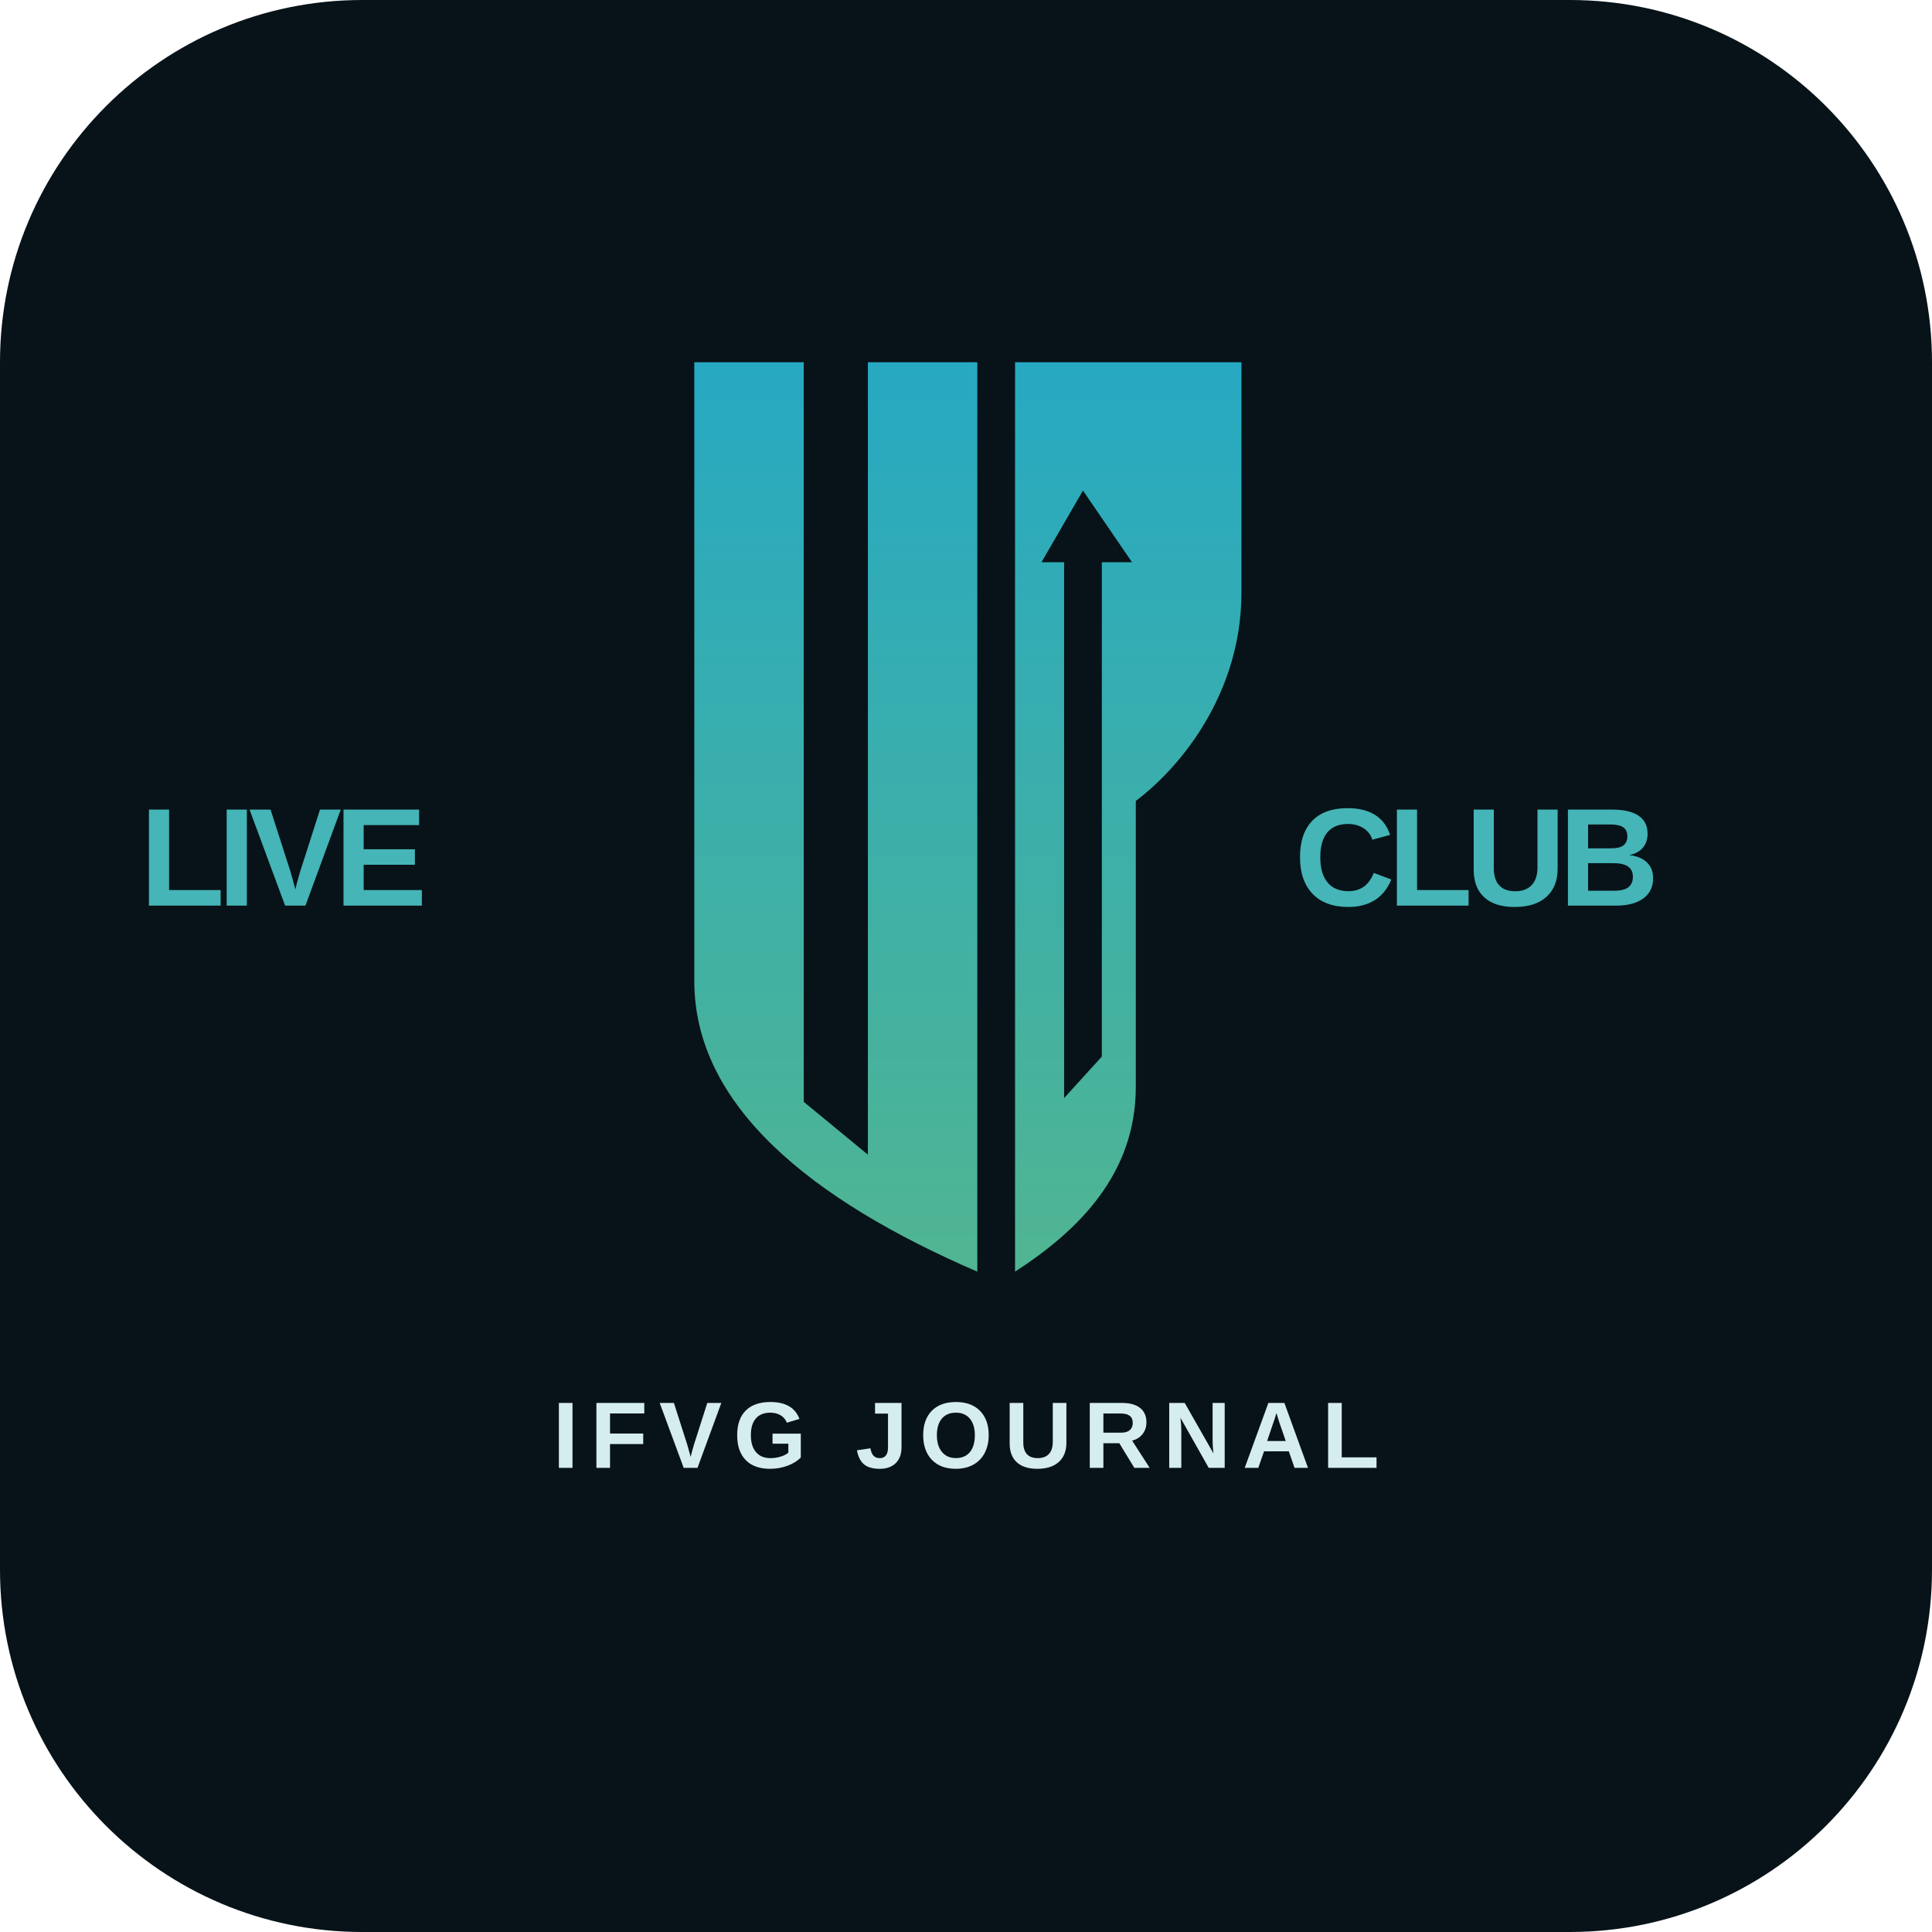
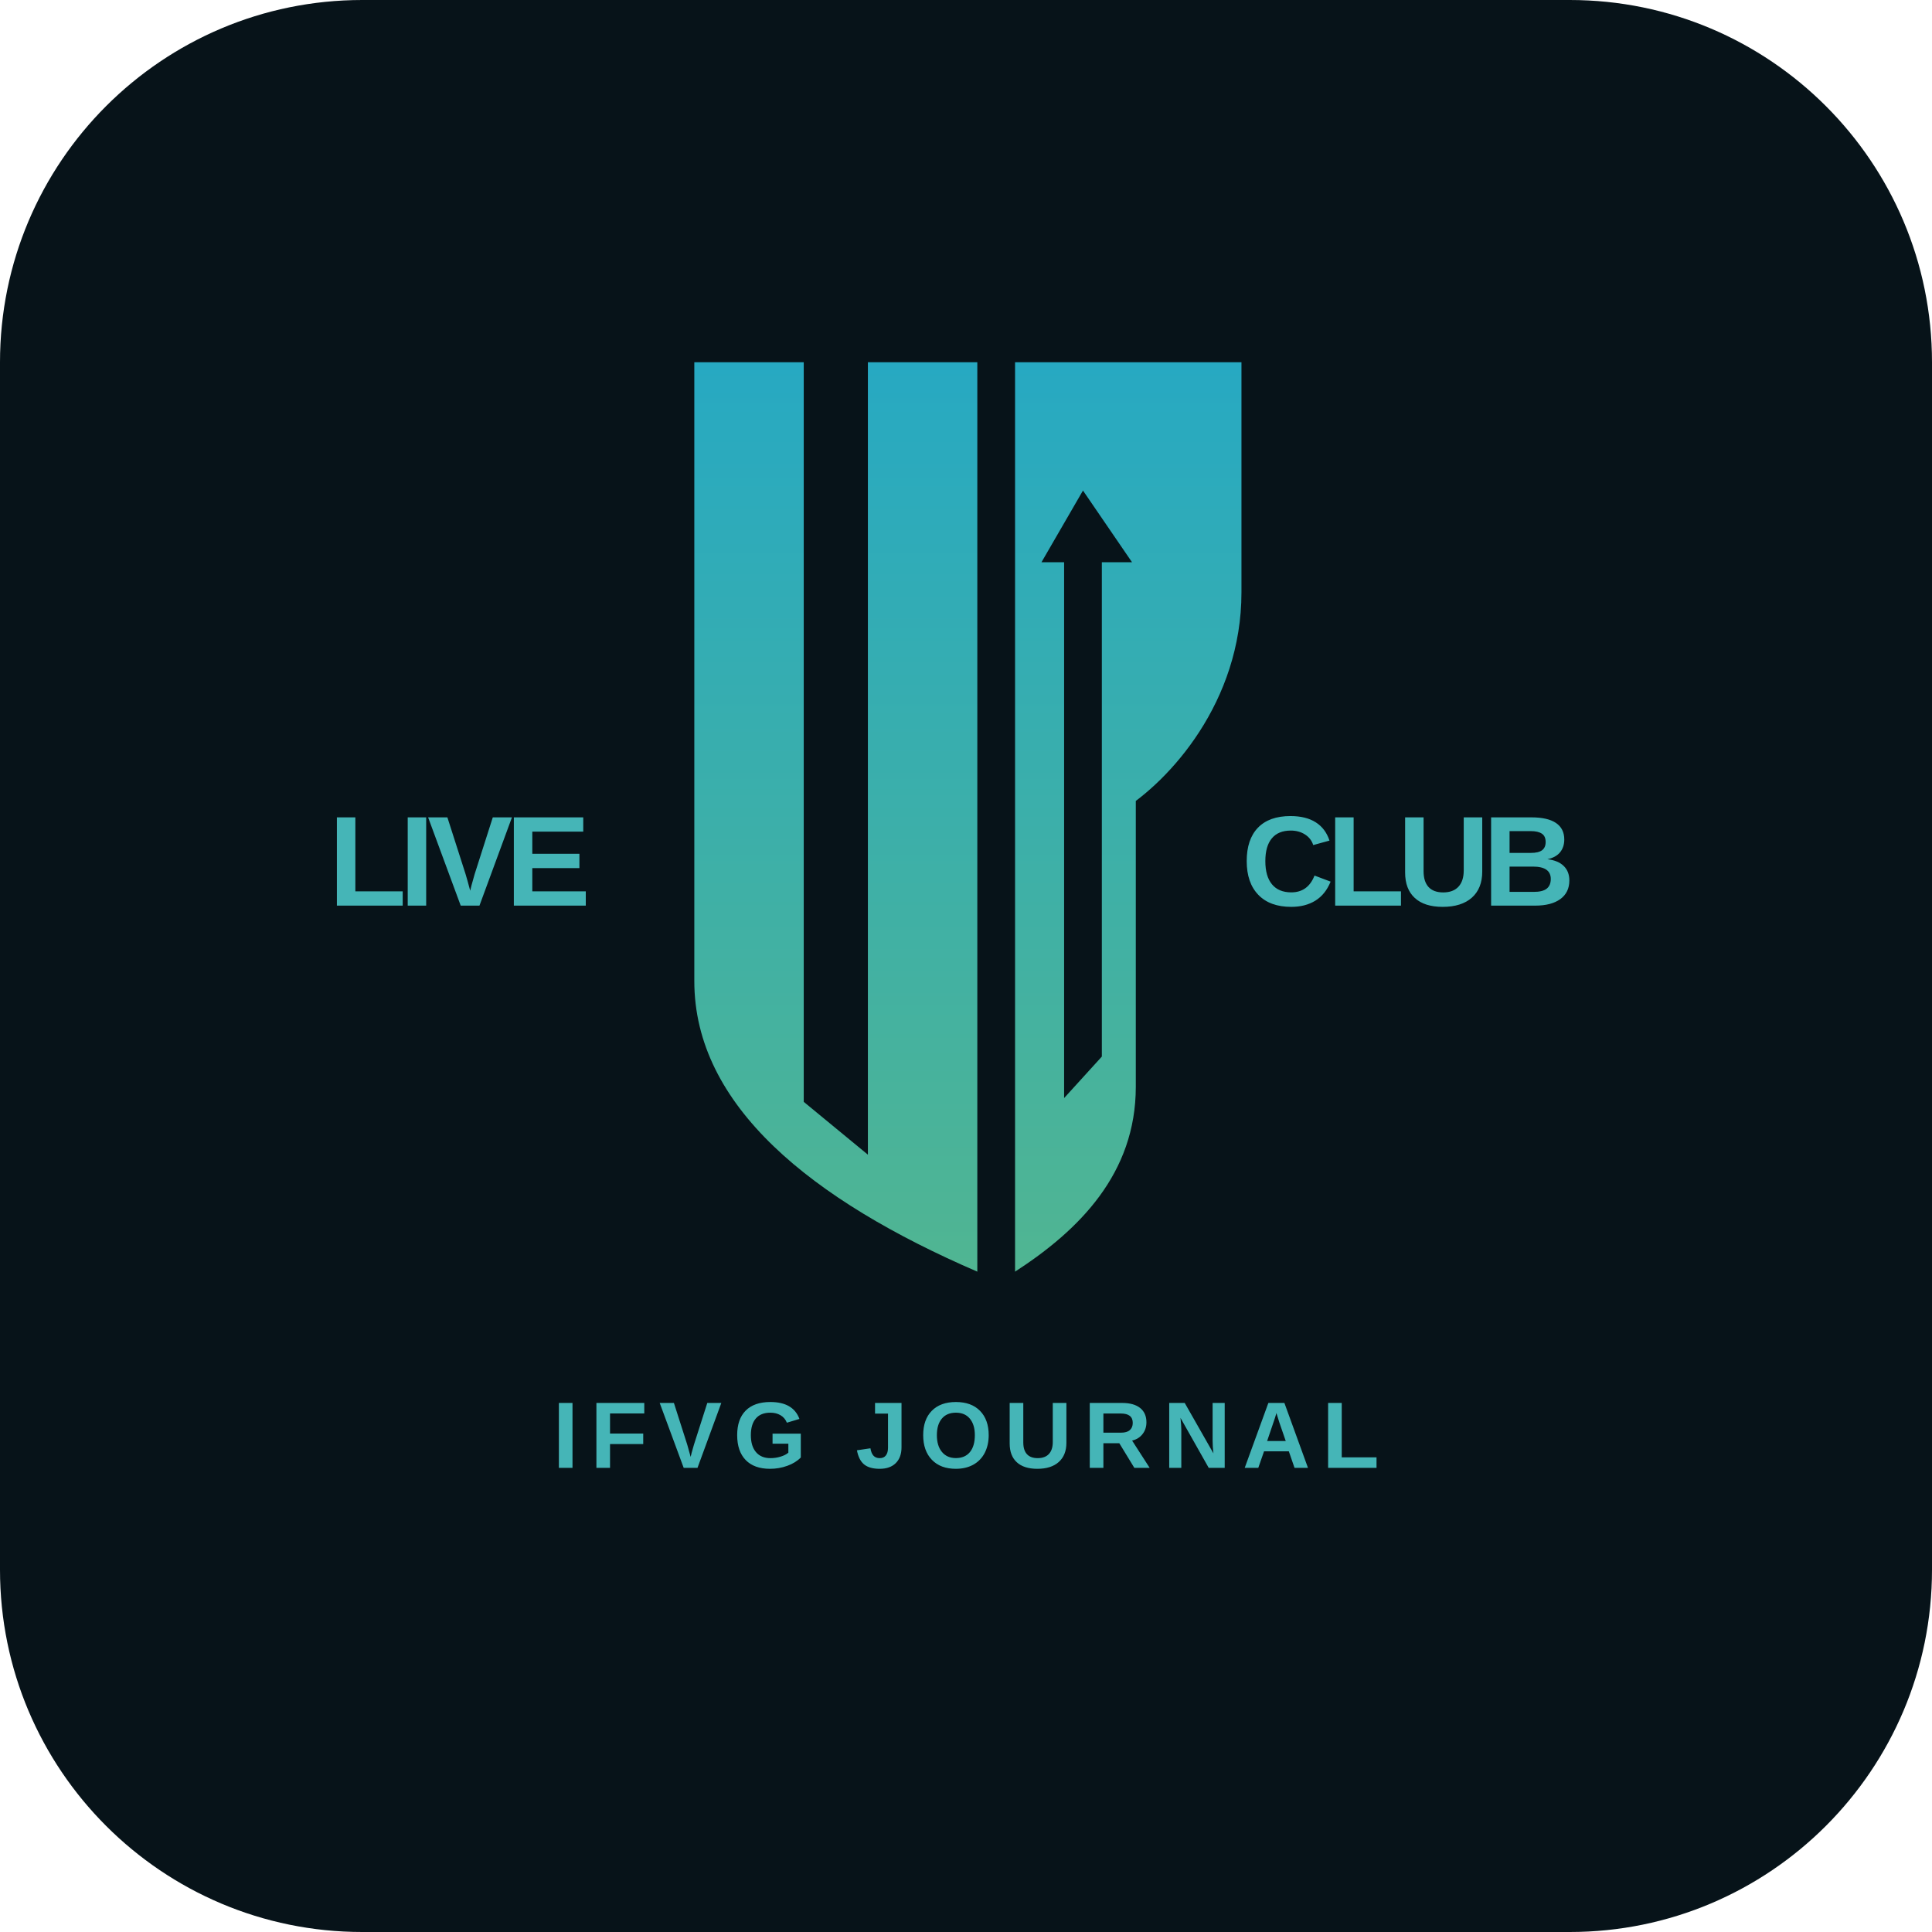
<svg xmlns="http://www.w3.org/2000/svg" width="512" height="512" viewBox="0 0 512 512">
  <defs>
    <linearGradient id="brand" x1="0" y1="0" x2="0" y2="1">
      <stop stop-color="#27a9c2" />
      <stop offset="1" stop-color="#50b592" />
    </linearGradient>
  </defs>
  <rect width="512" height="512" rx="96" fill="#071319" />
  <g fill="url(#brand)">
    <path d="M184 96H213V292L230 306V96H259V337C215 318 184 293 184 260Z" />
    <path d="M269 96H329V157C329 186 310 207 297 215V126L308 145H301V288C301 311 286 326 269 337V96Z" />
  </g>
  <path d="M282 291V149H276L287 130L300 149H292V280Z" fill="#071319" />
-   <g fill="#45b5b7" font-family="Arial,sans-serif" font-weight="800" font-size="37" letter-spacing="-2">
-     <text x="37" y="240">LIVE</text>
-     <text x="343" y="240">CLUB</text>
+   <g fill="#45b5b7" font-family="Arial,sans-serif" font-weight="800" font-size="34" letter-spacing="-2">
+     <text x="87" y="240">LIVE</text>
+     <text x="329" y="240">CLUB</text>
  </g>
-   <text x="256" y="389" text-anchor="middle" fill="#d6edf0" font-family="Arial,sans-serif" font-weight="600" font-size="25" letter-spacing="3">IFVG JOURNAL</text>
+   <text x="256" y="389" text-anchor="middle" fill="#45b5b7" font-family="Arial,sans-serif" font-weight="600" font-size="25" letter-spacing="3">IFVG JOURNAL</text>
</svg>
